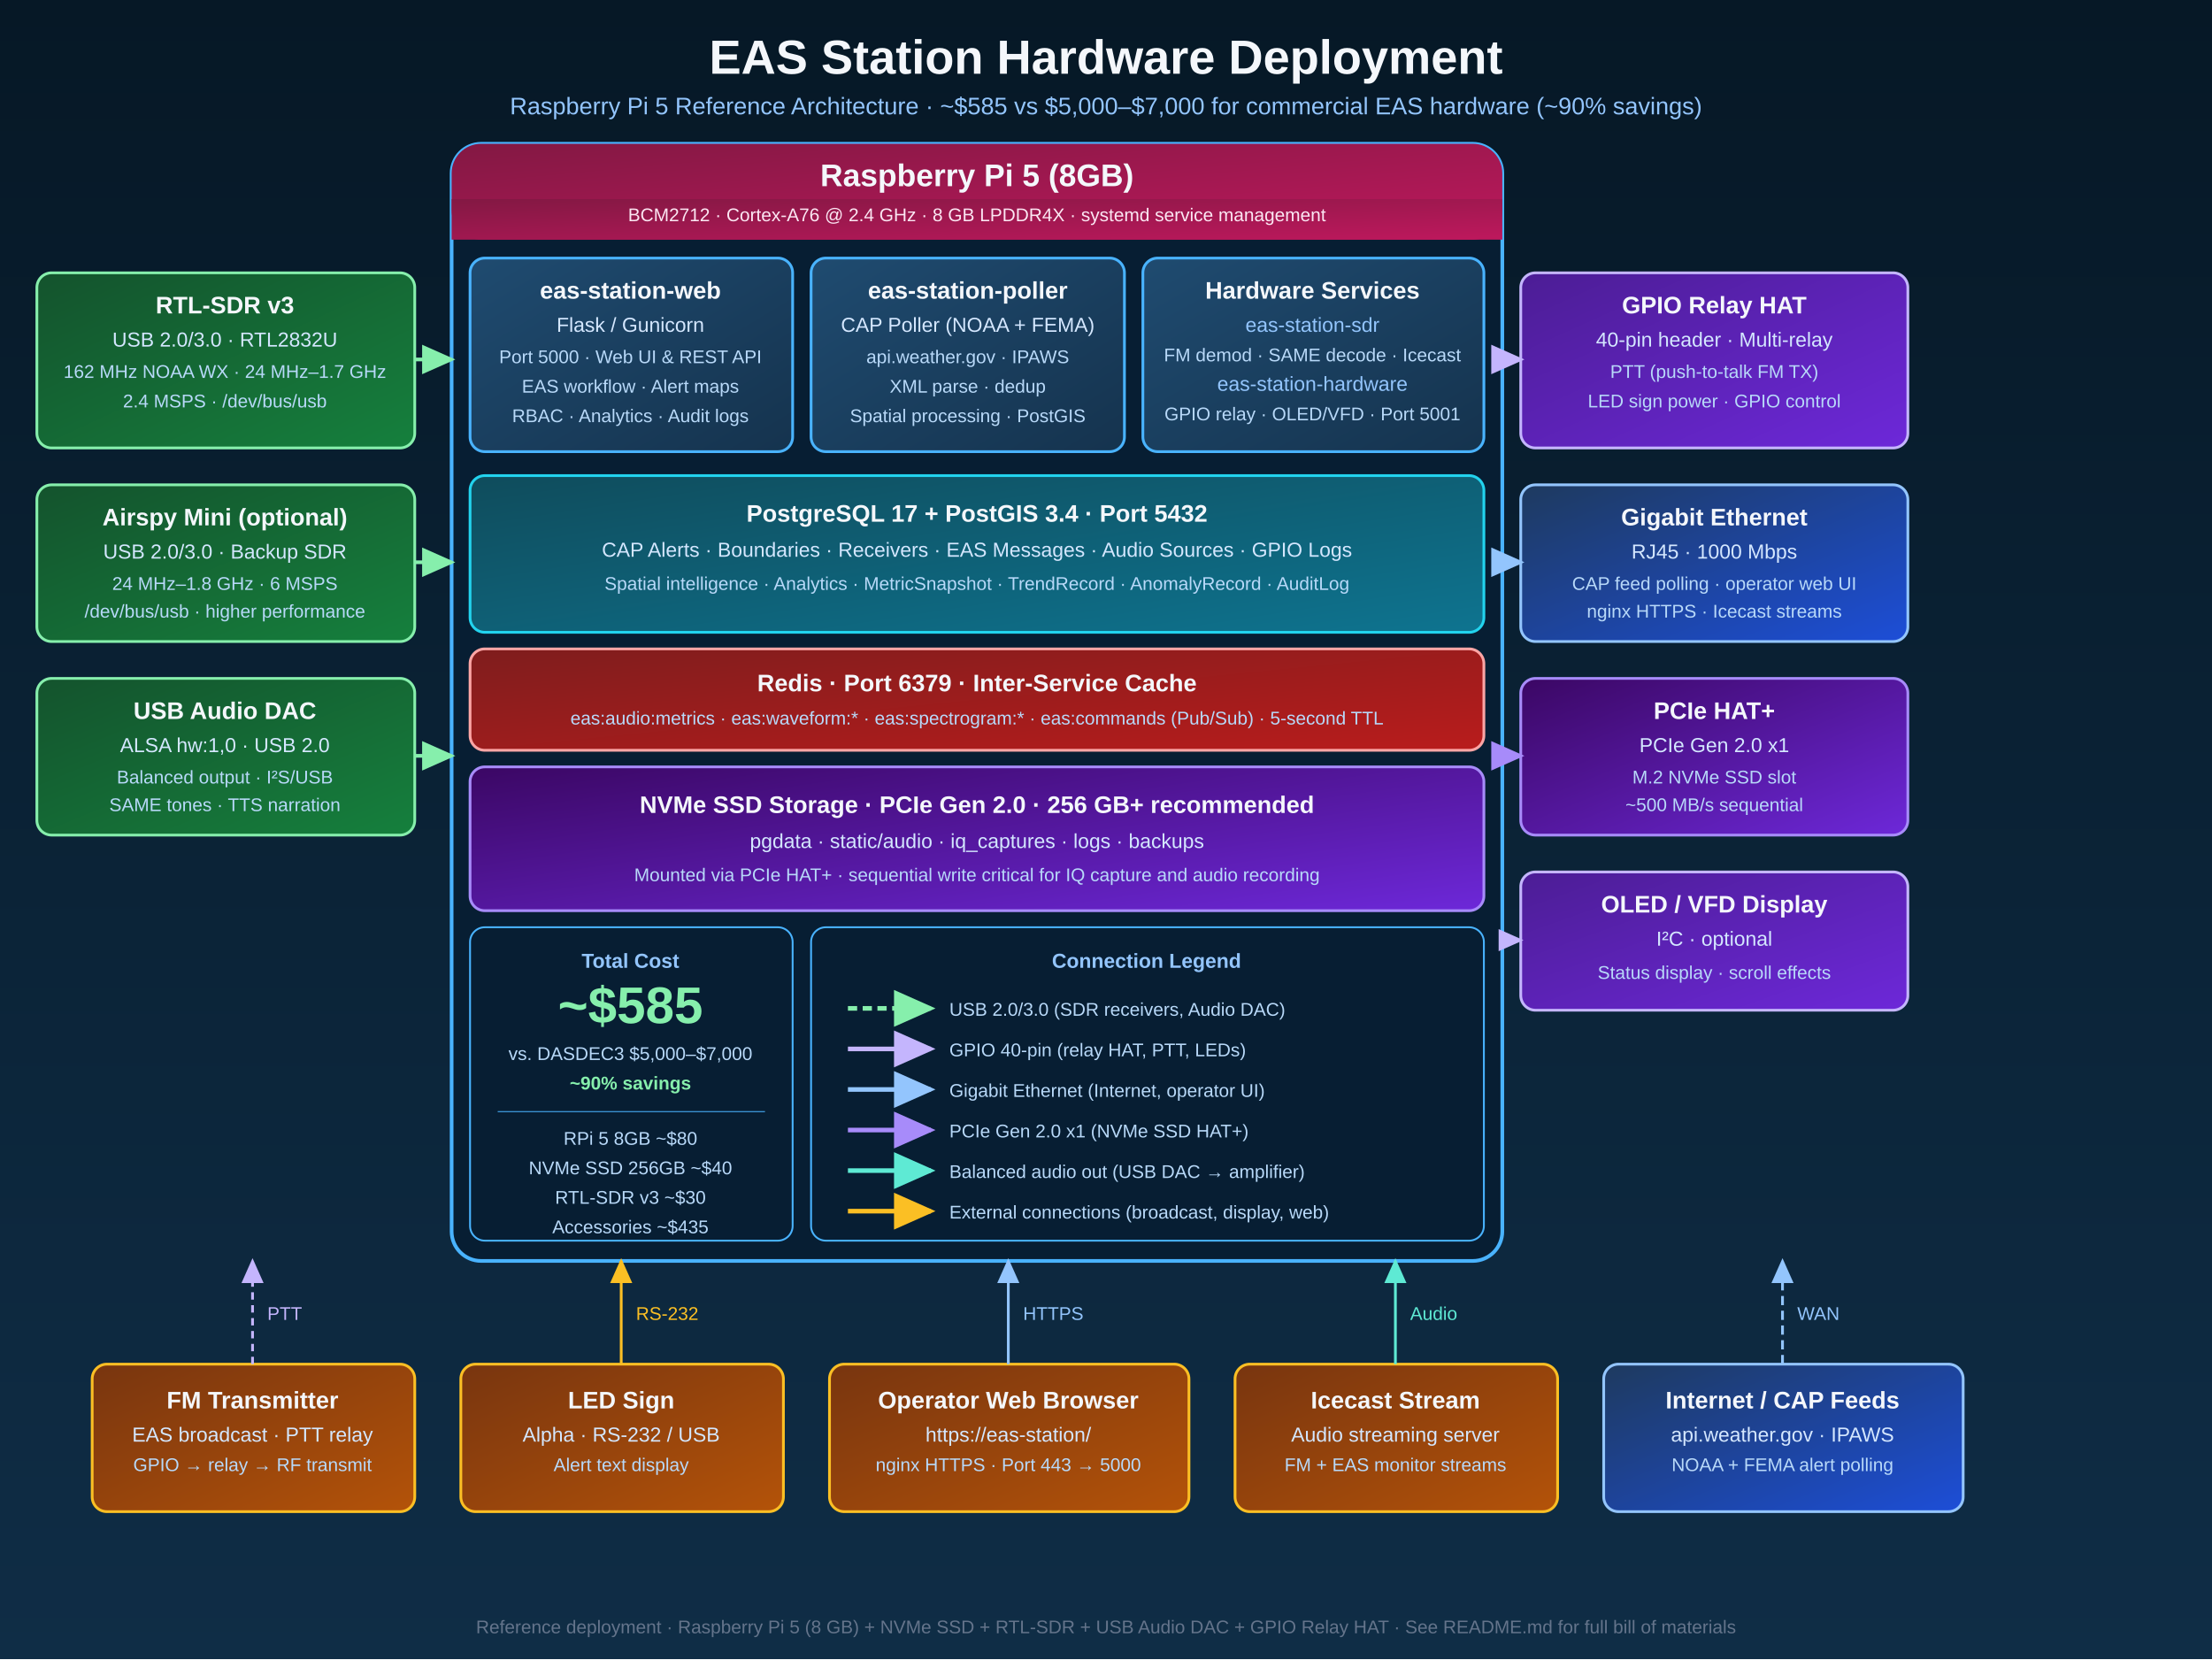
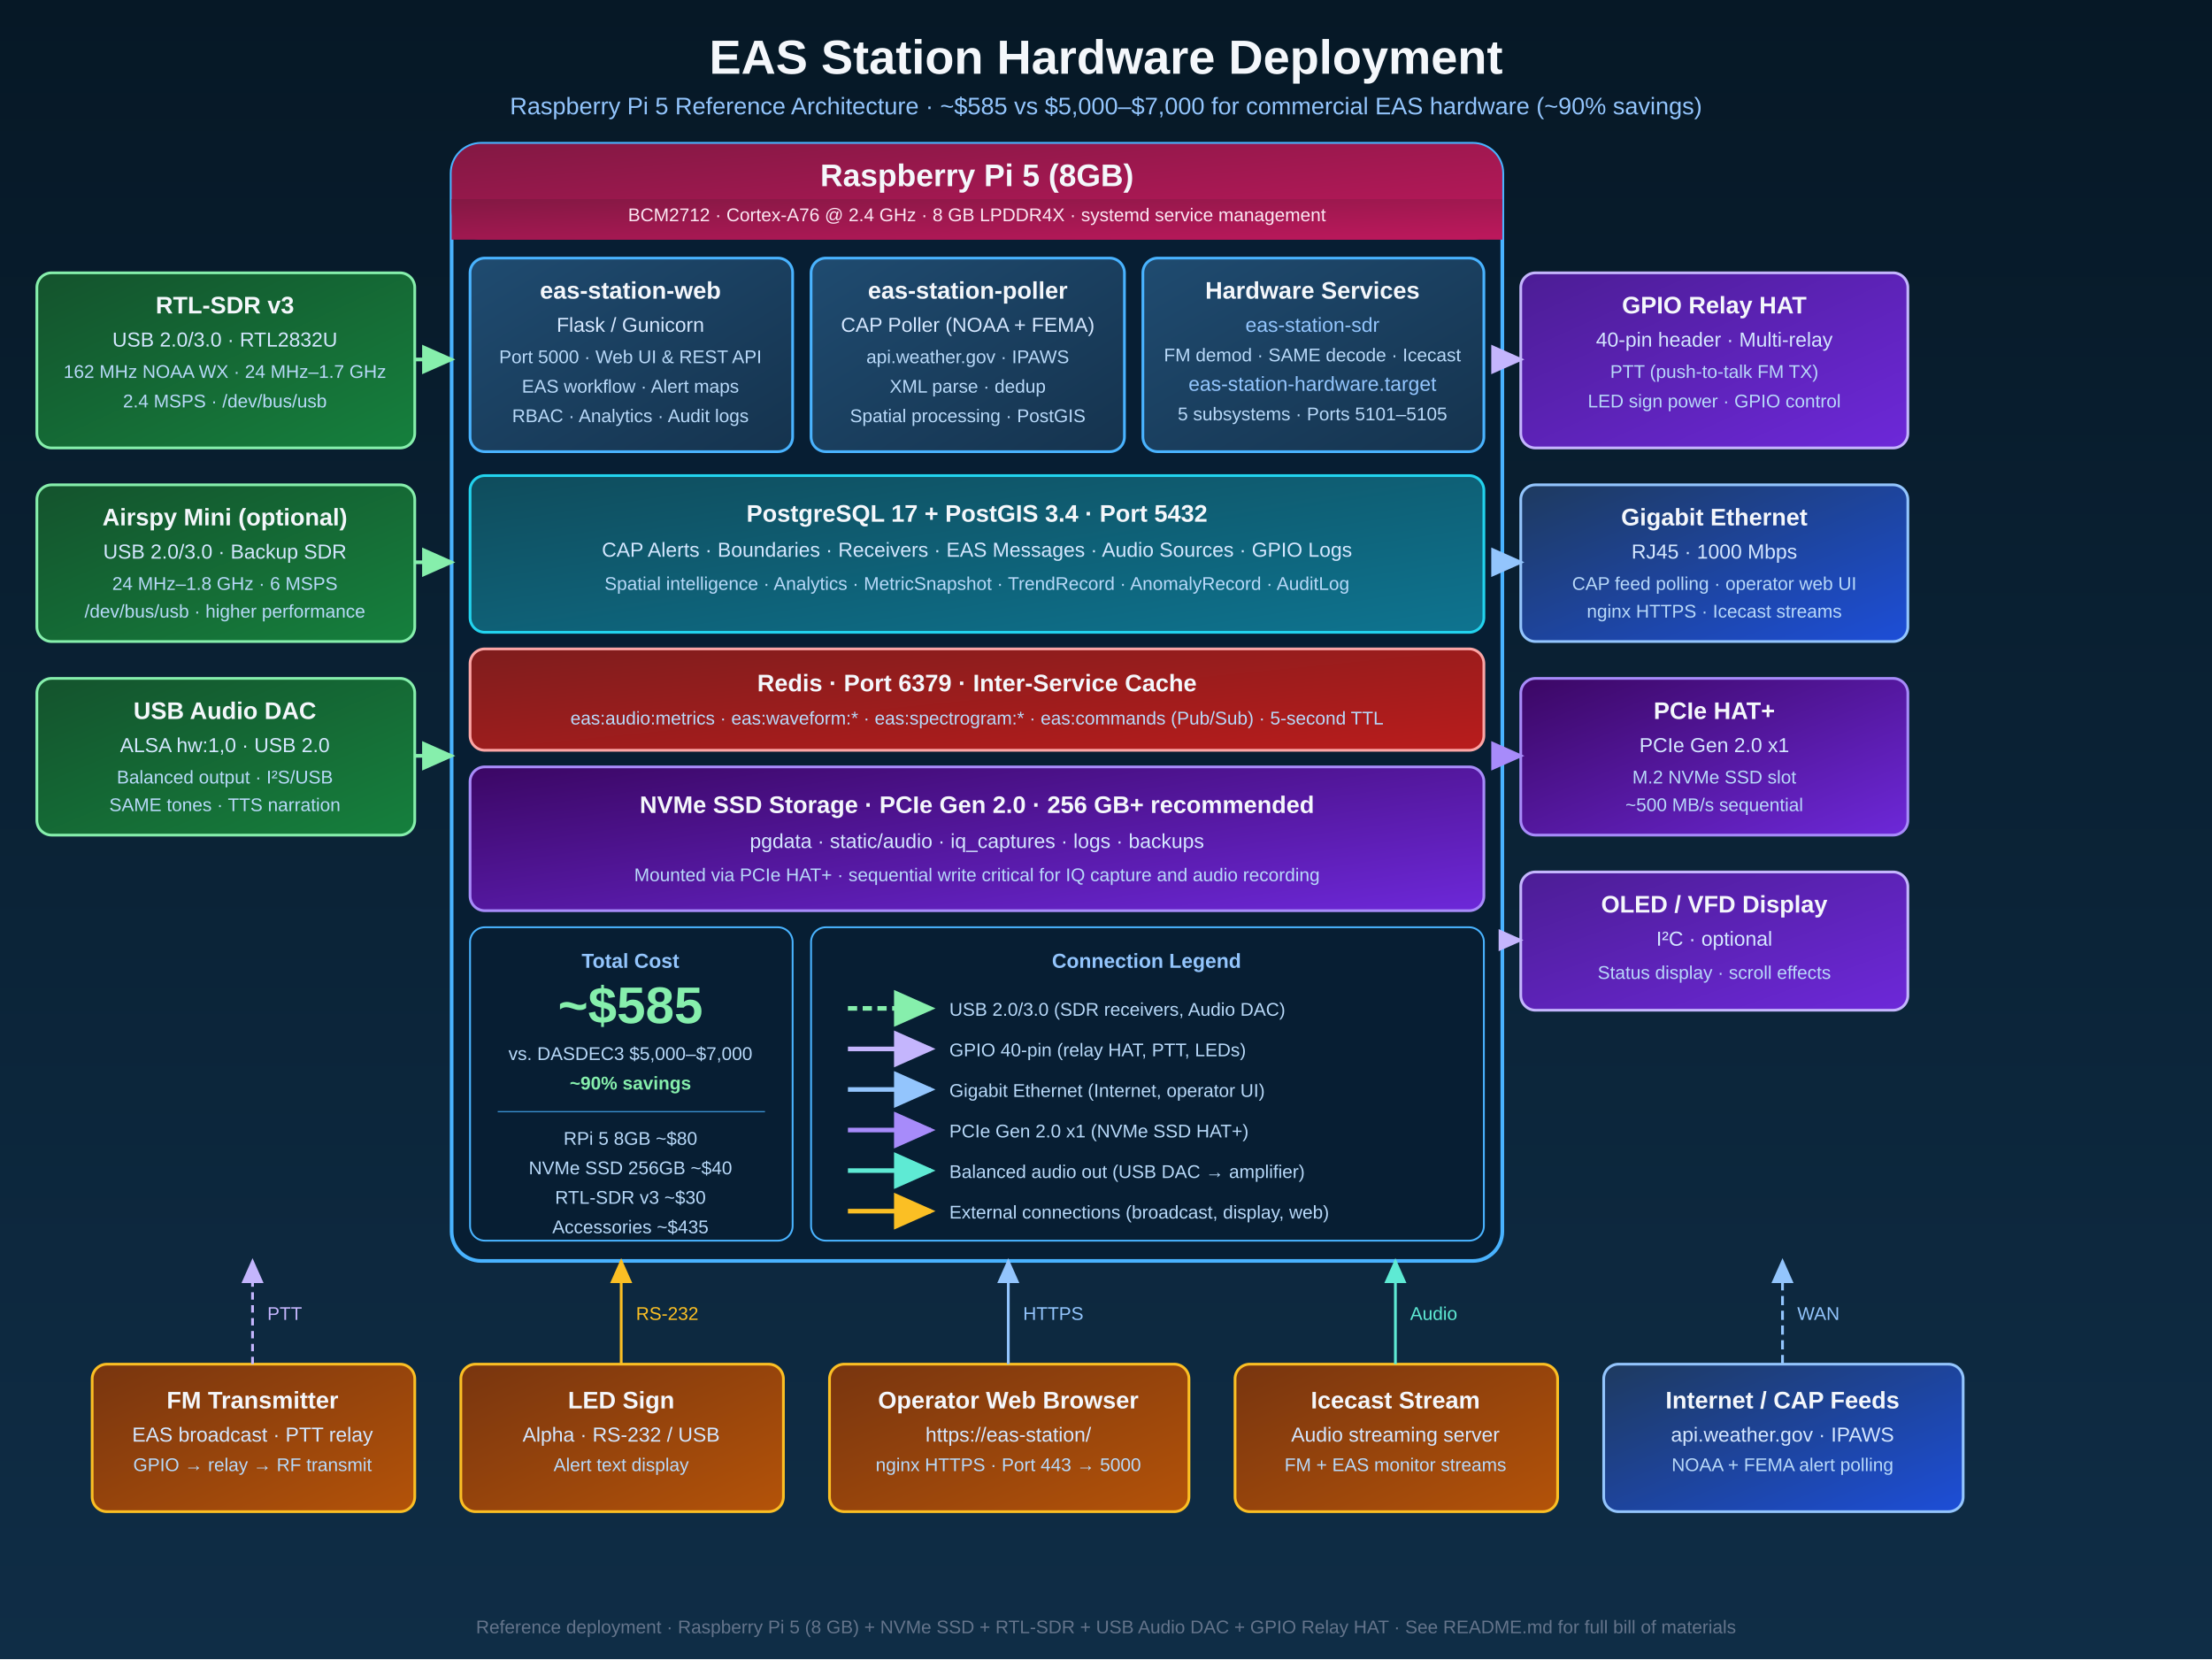
<svg xmlns="http://www.w3.org/2000/svg" width="1200" height="900" viewBox="0 0 1200 900" role="img" aria-labelledby="title desc">
  <defs>
    <linearGradient id="bg" x1="0" x2="0" y1="0" y2="1">
      <stop offset="0%" stop-color="#061826" />
      <stop offset="100%" stop-color="#0f2d46" />
    </linearGradient>
    <linearGradient id="pi-hdr" x1="0" x2="1" y1="0" y2="1">
      <stop offset="0%" stop-color="#831843" />
      <stop offset="100%" stop-color="#be185d" />
    </linearGradient>
    <linearGradient id="svc" x1="0" x2="1" y1="0" y2="1">
      <stop offset="0%" stop-color="#1f4b70" />
      <stop offset="100%" stop-color="#15334e" />
    </linearGradient>
    <linearGradient id="db" x1="0" x2="1" y1="0" y2="1">
      <stop offset="0%" stop-color="#0f4c5c" />
      <stop offset="100%" stop-color="#0e7490" />
    </linearGradient>
    <linearGradient id="redis" x1="0" x2="1" y1="0" y2="1">
      <stop offset="0%" stop-color="#7f1d1d" />
      <stop offset="100%" stop-color="#b91c1c" />
    </linearGradient>
    <linearGradient id="store" x1="0" x2="1" y1="0" y2="1">
      <stop offset="0%" stop-color="#3b0764" />
      <stop offset="100%" stop-color="#6d28d9" />
    </linearGradient>
    <linearGradient id="usb" x1="0" x2="1" y1="0" y2="1">
      <stop offset="0%" stop-color="#14532d" />
      <stop offset="100%" stop-color="#15803d" />
    </linearGradient>
    <linearGradient id="gpio" x1="0" x2="1" y1="0" y2="1">
      <stop offset="0%" stop-color="#4c1d95" />
      <stop offset="100%" stop-color="#6d28d9" />
    </linearGradient>
    <linearGradient id="ext" x1="0" x2="1" y1="0" y2="1">
      <stop offset="0%" stop-color="#78350f" />
      <stop offset="100%" stop-color="#b45309" />
    </linearGradient>
    <linearGradient id="net" x1="0" x2="1" y1="0" y2="1">
      <stop offset="0%" stop-color="#1e3a5f" />
      <stop offset="100%" stop-color="#1d4ed8" />
    </linearGradient>
    <marker id="arrow-usb" markerWidth="10" markerHeight="10" refX="8" refY="5" orient="auto">
      <path d="M0,1 L9,5 L0,9 Z" fill="#86efac" />
    </marker>
    <marker id="arrow-gpio" markerWidth="10" markerHeight="10" refX="8" refY="5" orient="auto">
      <path d="M0,1 L9,5 L0,9 Z" fill="#c4b5fd" />
    </marker>
    <marker id="arrow-net" markerWidth="10" markerHeight="10" refX="8" refY="5" orient="auto">
      <path d="M0,1 L9,5 L0,9 Z" fill="#93c5fd" />
    </marker>
    <marker id="arrow-pcie" markerWidth="10" markerHeight="10" refX="8" refY="5" orient="auto">
      <path d="M0,1 L9,5 L0,9 Z" fill="#a78bfa" />
    </marker>
    <marker id="arrow-ext" markerWidth="10" markerHeight="10" refX="8" refY="5" orient="auto">
      <path d="M0,1 L9,5 L0,9 Z" fill="#fbbf24" />
    </marker>
    <marker id="arrow-audio" markerWidth="10" markerHeight="10" refX="8" refY="5" orient="auto">
      <path d="M0,1 L9,5 L0,9 Z" fill="#5eead4" />
    </marker>
    <style>
      text { font-family: 'Segoe UI', 'Helvetica Neue', Arial, sans-serif; fill: #f4f7fb; }
      .headline { font-size: 26px; font-weight: 700; }
      .subtitle { font-size: 13px; fill: #93c5fd; }
      .panel-title { font-size: 13px; font-weight: 600; }
      .sm { font-size: 11px; fill: #d4e7ff; }
      .xs { font-size: 10px; fill: #b8d9f9; }
      .label { font-size: 10px; fill: #93c5fd; }
    </style>
  </defs>
  <rect width="1200" height="900" rx="0" fill="url(#bg)" />
  <text x="600" y="40" class="headline" text-anchor="middle">EAS Station Hardware Deployment</text>
  <text x="600" y="62" class="subtitle" text-anchor="middle">Raspberry Pi 5 Reference Architecture · ~$585 vs $5,000–$7,000 for commercial EAS hardware (~90% savings)</text>
  <rect x="245" y="78" width="570" height="606" rx="16" fill="#071e33" stroke="#49b3ff" stroke-width="2" />
  <rect x="245" y="78" width="570" height="52" rx="16" fill="url(#pi-hdr)" />
  <rect x="245" y="108" width="570" height="22" fill="url(#pi-hdr)" />
  <text x="530" y="101" class="panel-title" text-anchor="middle" style="font-size:17px">Raspberry Pi 5 (8GB)</text>
  <text x="530" y="120" class="xs" text-anchor="middle" style="fill:#fce7f3">BCM2712 · Cortex-A76 @ 2.4 GHz · 8 GB LPDDR4X · systemd service management</text>
  <g transform="translate(255,140)">
    <rect width="175" height="105" rx="8" fill="url(#svc)" stroke="#49b3ff" stroke-width="1.5" />
    <text x="87" y="22" class="panel-title" text-anchor="middle">eas-station-web</text>
    <text x="87" y="40" class="sm" text-anchor="middle">Flask / Gunicorn</text>
    <text x="87" y="57" class="xs" text-anchor="middle">Port 5000 · Web UI &amp; REST API</text>
    <text x="87" y="73" class="xs" text-anchor="middle">EAS workflow · Alert maps</text>
    <text x="87" y="89" class="xs" text-anchor="middle">RBAC · Analytics · Audit logs</text>
  </g>
  <g transform="translate(440,140)">
    <rect width="170" height="105" rx="8" fill="url(#svc)" stroke="#49b3ff" stroke-width="1.5" />
    <text x="85" y="22" class="panel-title" text-anchor="middle">eas-station-poller</text>
    <text x="85" y="40" class="sm" text-anchor="middle">CAP Poller (NOAA + FEMA)</text>
    <text x="85" y="57" class="xs" text-anchor="middle">api.weather.gov · IPAWS</text>
    <text x="85" y="73" class="xs" text-anchor="middle">XML parse · dedup</text>
    <text x="85" y="89" class="xs" text-anchor="middle">Spatial processing · PostGIS</text>
  </g>
  <g transform="translate(620,140)">
    <rect width="185" height="105" rx="8" fill="url(#svc)" stroke="#49b3ff" stroke-width="1.5" />
    <text x="92" y="22" class="panel-title" text-anchor="middle">Hardware Services</text>
    <text x="92" y="40" class="sm" text-anchor="middle" style="fill:#93c5fd">eas-station-sdr</text>
    <text x="92" y="56" class="xs" text-anchor="middle">FM demod · SAME decode · Icecast</text>
-     <text x="92" y="72" class="sm" text-anchor="middle" style="fill:#93c5fd">eas-station-hardware</text>
-     <text x="92" y="88" class="xs" text-anchor="middle">GPIO relay · OLED/VFD · Port 5001</text>
+     <text x="92" y="72" class="sm" text-anchor="middle" style="fill:#93c5fd">eas-station-hardware.target</text>
+     <text x="92" y="88" class="xs" text-anchor="middle">5 subsystems · Ports 5101–5105</text>
  </g>
  <g transform="translate(255,258)">
    <rect width="550" height="85" rx="8" fill="url(#db)" stroke="#22d3ee" stroke-width="1.5" />
    <text x="275" y="25" class="panel-title" text-anchor="middle">PostgreSQL 17 + PostGIS 3.4 · Port 5432</text>
    <text x="275" y="44" class="sm" text-anchor="middle">CAP Alerts · Boundaries · Receivers · EAS Messages · Audio Sources · GPIO Logs</text>
    <text x="275" y="62" class="xs" text-anchor="middle">Spatial intelligence · Analytics · MetricSnapshot · TrendRecord · AnomalyRecord · AuditLog</text>
  </g>
  <g transform="translate(255,352)">
    <rect width="550" height="55" rx="8" fill="url(#redis)" stroke="#fca5a5" stroke-width="1.5" />
    <text x="275" y="23" class="panel-title" text-anchor="middle">Redis · Port 6379 · Inter-Service Cache</text>
    <text x="275" y="41" class="xs" text-anchor="middle">eas:audio:metrics · eas:waveform:* · eas:spectrogram:* · eas:commands (Pub/Sub) · 5-second TTL</text>
  </g>
  <g transform="translate(255,416)">
    <rect width="550" height="78" rx="8" fill="url(#store)" stroke="#a78bfa" stroke-width="1.5" />
    <text x="275" y="25" class="panel-title" text-anchor="middle">NVMe SSD Storage · PCIe Gen 2.0 · 256 GB+ recommended</text>
    <text x="275" y="44" class="sm" text-anchor="middle">pgdata · static/audio · iq_captures · logs · backups</text>
    <text x="275" y="62" class="xs" text-anchor="middle">Mounted via PCIe HAT+ · sequential write critical for IQ capture and audio recording</text>
  </g>
  <g transform="translate(255,503)">
    <rect width="175" height="170" rx="8" fill="#071e33" stroke="#49b3ff" stroke-width="1" />
    <text x="87" y="22" class="sm" text-anchor="middle" style="fill:#93c5fd; font-weight:600">Total Cost</text>
    <text x="87" y="52" class="panel-title" text-anchor="middle" style="font-size:28px; fill:#86efac">~$585</text>
    <text x="87" y="72" class="xs" text-anchor="middle">vs. DASDEC3 $5,000–$7,000</text>
    <text x="87" y="88" class="xs" text-anchor="middle" style="fill:#86efac; font-weight:600">~90% savings</text>
    <line x1="15" y1="100" x2="160" y2="100" stroke="#49b3ff" stroke-width="0.5" />
    <text x="87" y="118" class="xs" text-anchor="middle">RPi 5 8GB ~$80</text>
    <text x="87" y="134" class="xs" text-anchor="middle">NVMe SSD 256GB ~$40</text>
    <text x="87" y="150" class="xs" text-anchor="middle">RTL-SDR v3 ~$30</text>
    <text x="87" y="166" class="xs" text-anchor="middle">Accessories ~$435</text>
  </g>
  <g transform="translate(440,503)">
    <rect width="365" height="170" rx="8" fill="#071e33" stroke="#49b3ff" stroke-width="1" />
    <text x="182" y="22" class="sm" text-anchor="middle" style="fill:#93c5fd; font-weight:600">Connection Legend</text>
    <line x1="20" y1="44" x2="65" y2="44" stroke="#86efac" stroke-width="2.5" stroke-dasharray="5,3" marker-end="url(#arrow-usb)" />
    <text x="75" y="48" class="xs">USB 2.0/3.0 (SDR receivers, Audio DAC)</text>
    <line x1="20" y1="66" x2="65" y2="66" stroke="#c4b5fd" stroke-width="2.5" marker-end="url(#arrow-gpio)" />
    <text x="75" y="70" class="xs">GPIO 40-pin (relay HAT, PTT, LEDs)</text>
    <line x1="20" y1="88" x2="65" y2="88" stroke="#93c5fd" stroke-width="2.5" marker-end="url(#arrow-net)" />
    <text x="75" y="92" class="xs">Gigabit Ethernet (Internet, operator UI)</text>
    <line x1="20" y1="110" x2="65" y2="110" stroke="#a78bfa" stroke-width="2.5" marker-end="url(#arrow-pcie)" />
    <text x="75" y="114" class="xs">PCIe Gen 2.0 x1 (NVMe SSD HAT+)</text>
    <line x1="20" y1="132" x2="65" y2="132" stroke="#5eead4" stroke-width="2.5" marker-end="url(#arrow-audio)" />
    <text x="75" y="136" class="xs">Balanced audio out (USB DAC → amplifier)</text>
    <line x1="20" y1="154" x2="65" y2="154" stroke="#fbbf24" stroke-width="2.5" marker-end="url(#arrow-ext)" />
    <text x="75" y="158" class="xs">External connections (broadcast, display, web)</text>
  </g>
  <g transform="translate(20,148)">
    <rect width="205" height="95" rx="8" fill="url(#usb)" stroke="#86efac" stroke-width="1.5" />
    <text x="102" y="22" class="panel-title" text-anchor="middle">RTL-SDR v3</text>
    <text x="102" y="40" class="sm" text-anchor="middle">USB 2.0/3.0 · RTL2832U</text>
    <text x="102" y="57" class="xs" text-anchor="middle">162 MHz NOAA WX · 24 MHz–1.7 GHz</text>
    <text x="102" y="73" class="xs" text-anchor="middle">2.4 MSPS · /dev/bus/usb</text>
  </g>
  <line x1="225" y1="195" x2="245" y2="195" stroke="#86efac" stroke-width="2" stroke-dasharray="5,3" marker-end="url(#arrow-usb)" />
  <g transform="translate(20,263)">
    <rect width="205" height="85" rx="8" fill="url(#usb)" stroke="#86efac" stroke-width="1.5" />
    <text x="102" y="22" class="panel-title" text-anchor="middle">Airspy Mini (optional)</text>
    <text x="102" y="40" class="sm" text-anchor="middle">USB 2.0/3.0 · Backup SDR</text>
    <text x="102" y="57" class="xs" text-anchor="middle">24 MHz–1.8 GHz · 6 MSPS</text>
    <text x="102" y="72" class="xs" text-anchor="middle">/dev/bus/usb · higher performance</text>
  </g>
  <line x1="225" y1="305" x2="245" y2="305" stroke="#86efac" stroke-width="2" stroke-dasharray="5,3" marker-end="url(#arrow-usb)" />
  <g transform="translate(20,368)">
    <rect width="205" height="85" rx="8" fill="url(#usb)" stroke="#86efac" stroke-width="1.5" />
    <text x="102" y="22" class="panel-title" text-anchor="middle">USB Audio DAC</text>
    <text x="102" y="40" class="sm" text-anchor="middle">ALSA hw:1,0 · USB 2.0</text>
    <text x="102" y="57" class="xs" text-anchor="middle">Balanced output · I²S/USB</text>
    <text x="102" y="72" class="xs" text-anchor="middle">SAME tones · TTS narration</text>
  </g>
  <line x1="225" y1="410" x2="245" y2="410" stroke="#86efac" stroke-width="2" stroke-dasharray="5,3" marker-end="url(#arrow-usb)" />
  <g transform="translate(825,148)">
    <rect width="210" height="95" rx="8" fill="url(#gpio)" stroke="#c4b5fd" stroke-width="1.5" />
    <text x="105" y="22" class="panel-title" text-anchor="middle">GPIO Relay HAT</text>
    <text x="105" y="40" class="sm" text-anchor="middle">40-pin header · Multi-relay</text>
    <text x="105" y="57" class="xs" text-anchor="middle">PTT (push-to-talk FM TX)</text>
    <text x="105" y="73" class="xs" text-anchor="middle">LED sign power · GPIO control</text>
  </g>
  <line x1="815" y1="195" x2="825" y2="195" stroke="#c4b5fd" stroke-width="2" marker-end="url(#arrow-gpio)" />
  <g transform="translate(825,263)">
    <rect width="210" height="85" rx="8" fill="url(#net)" stroke="#93c5fd" stroke-width="1.5" />
    <text x="105" y="22" class="panel-title" text-anchor="middle">Gigabit Ethernet</text>
    <text x="105" y="40" class="sm" text-anchor="middle">RJ45 · 1000 Mbps</text>
    <text x="105" y="57" class="xs" text-anchor="middle">CAP feed polling · operator web UI</text>
    <text x="105" y="72" class="xs" text-anchor="middle">nginx HTTPS · Icecast streams</text>
  </g>
  <line x1="815" y1="305" x2="825" y2="305" stroke="#93c5fd" stroke-width="2" marker-end="url(#arrow-net)" />
  <g transform="translate(825,368)">
    <rect width="210" height="85" rx="8" fill="url(#store)" stroke="#a78bfa" stroke-width="1.5" />
    <text x="105" y="22" class="panel-title" text-anchor="middle">PCIe HAT+</text>
    <text x="105" y="40" class="sm" text-anchor="middle">PCIe Gen 2.0 x1</text>
    <text x="105" y="57" class="xs" text-anchor="middle">M.2 NVMe SSD slot</text>
    <text x="105" y="72" class="xs" text-anchor="middle">~500 MB/s sequential</text>
  </g>
  <line x1="815" y1="410" x2="825" y2="410" stroke="#a78bfa" stroke-width="2" marker-end="url(#arrow-pcie)" />
  <g transform="translate(825,473)">
    <rect width="210" height="75" rx="8" fill="url(#gpio)" stroke="#c4b5fd" stroke-width="1.5" />
    <text x="105" y="22" class="panel-title" text-anchor="middle">OLED / VFD Display</text>
    <text x="105" y="40" class="sm" text-anchor="middle">I²C · optional</text>
    <text x="105" y="58" class="xs" text-anchor="middle">Status display · scroll effects</text>
  </g>
  <line x1="815" y1="510" x2="825" y2="510" stroke="#c4b5fd" stroke-width="1.5" stroke-dasharray="4,3" marker-end="url(#arrow-gpio)" />
  <g transform="translate(50,740)">
    <rect width="175" height="80" rx="8" fill="url(#ext)" stroke="#fbbf24" stroke-width="1.5" />
    <text x="87" y="24" class="panel-title" text-anchor="middle">FM Transmitter</text>
    <text x="87" y="42" class="sm" text-anchor="middle">EAS broadcast · PTT relay</text>
    <text x="87" y="58" class="xs" text-anchor="middle">GPIO → relay → RF transmit</text>
  </g>
  <path d="M 137,740 V 684" stroke="#c4b5fd" stroke-width="1.5" stroke-dasharray="4,3" marker-end="url(#arrow-gpio)" />
  <text x="145" y="716" class="label" style="fill:#c4b5fd">PTT</text>
  <g transform="translate(250,740)">
    <rect width="175" height="80" rx="8" fill="url(#ext)" stroke="#fbbf24" stroke-width="1.5" />
    <text x="87" y="24" class="panel-title" text-anchor="middle">LED Sign</text>
    <text x="87" y="42" class="sm" text-anchor="middle">Alpha · RS-232 / USB</text>
    <text x="87" y="58" class="xs" text-anchor="middle">Alert text display</text>
  </g>
  <path d="M 337,740 V 684" stroke="#fbbf24" stroke-width="1.5" marker-end="url(#arrow-ext)" />
  <text x="345" y="716" class="label" style="fill:#fbbf24">RS-232</text>
  <g transform="translate(450,740)">
    <rect width="195" height="80" rx="8" fill="url(#ext)" stroke="#fbbf24" stroke-width="1.5" />
    <text x="97" y="24" class="panel-title" text-anchor="middle">Operator Web Browser</text>
    <text x="97" y="42" class="sm" text-anchor="middle">https://eas-station/</text>
    <text x="97" y="58" class="xs" text-anchor="middle">nginx HTTPS · Port 443 → 5000</text>
  </g>
  <path d="M 547,740 V 684" stroke="#93c5fd" stroke-width="1.5" marker-end="url(#arrow-net)" />
  <text x="555" y="716" class="label" style="fill:#93c5fd">HTTPS</text>
  <g transform="translate(670,740)">
    <rect width="175" height="80" rx="8" fill="url(#ext)" stroke="#fbbf24" stroke-width="1.5" />
    <text x="87" y="24" class="panel-title" text-anchor="middle">Icecast Stream</text>
    <text x="87" y="42" class="sm" text-anchor="middle">Audio streaming server</text>
    <text x="87" y="58" class="xs" text-anchor="middle">FM + EAS monitor streams</text>
  </g>
  <path d="M 757,740 V 684" stroke="#5eead4" stroke-width="1.5" marker-end="url(#arrow-audio)" />
  <text x="765" y="716" class="label" style="fill:#5eead4">Audio</text>
  <g transform="translate(870,740)">
    <rect width="195" height="80" rx="8" fill="url(#net)" stroke="#93c5fd" stroke-width="1.5" />
    <text x="97" y="24" class="panel-title" text-anchor="middle">Internet / CAP Feeds</text>
    <text x="97" y="42" class="sm" text-anchor="middle">api.weather.gov · IPAWS</text>
    <text x="97" y="58" class="xs" text-anchor="middle">NOAA + FEMA alert polling</text>
  </g>
  <path d="M 967,740 V 684" stroke="#93c5fd" stroke-width="1.5" stroke-dasharray="5,3" marker-end="url(#arrow-net)" />
  <text x="975" y="716" class="label" style="fill:#93c5fd">WAN</text>
  <text x="600" y="886" class="xs" text-anchor="middle" style="fill:#64748b">Reference deployment · Raspberry Pi 5 (8 GB) + NVMe SSD + RTL-SDR + USB Audio DAC + GPIO Relay HAT · See README.md for full bill of materials</text>
</svg>
